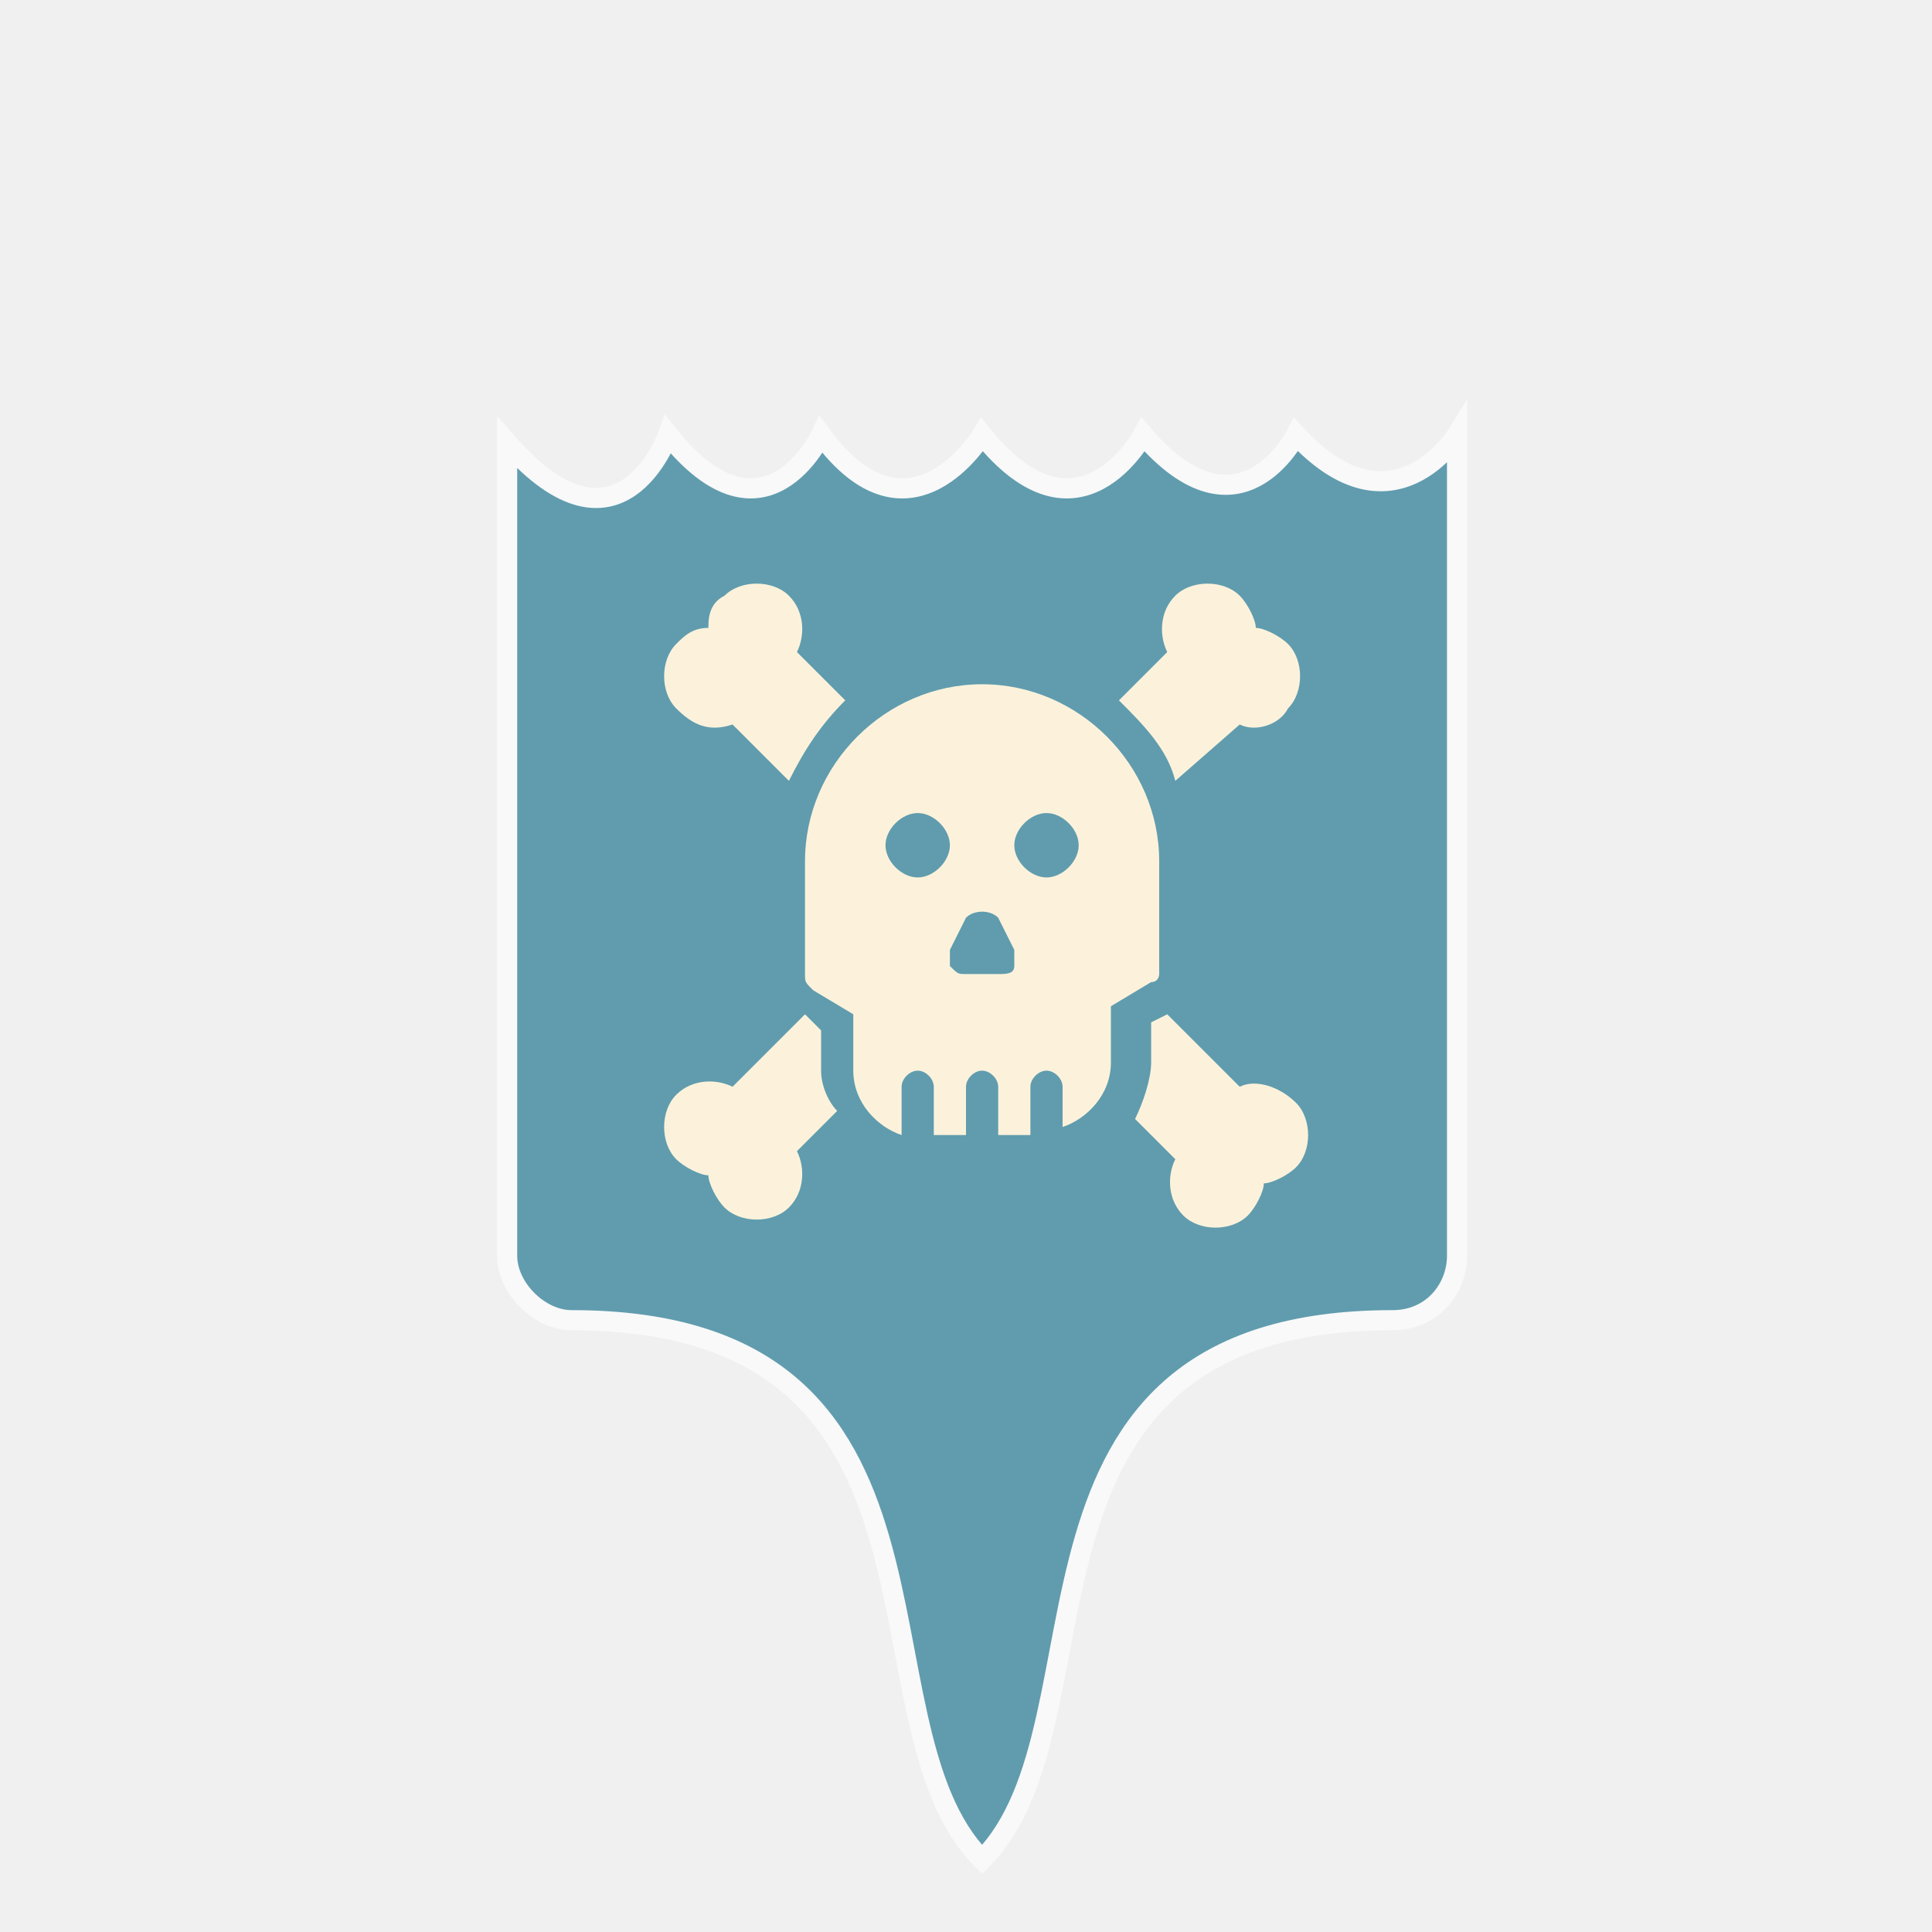
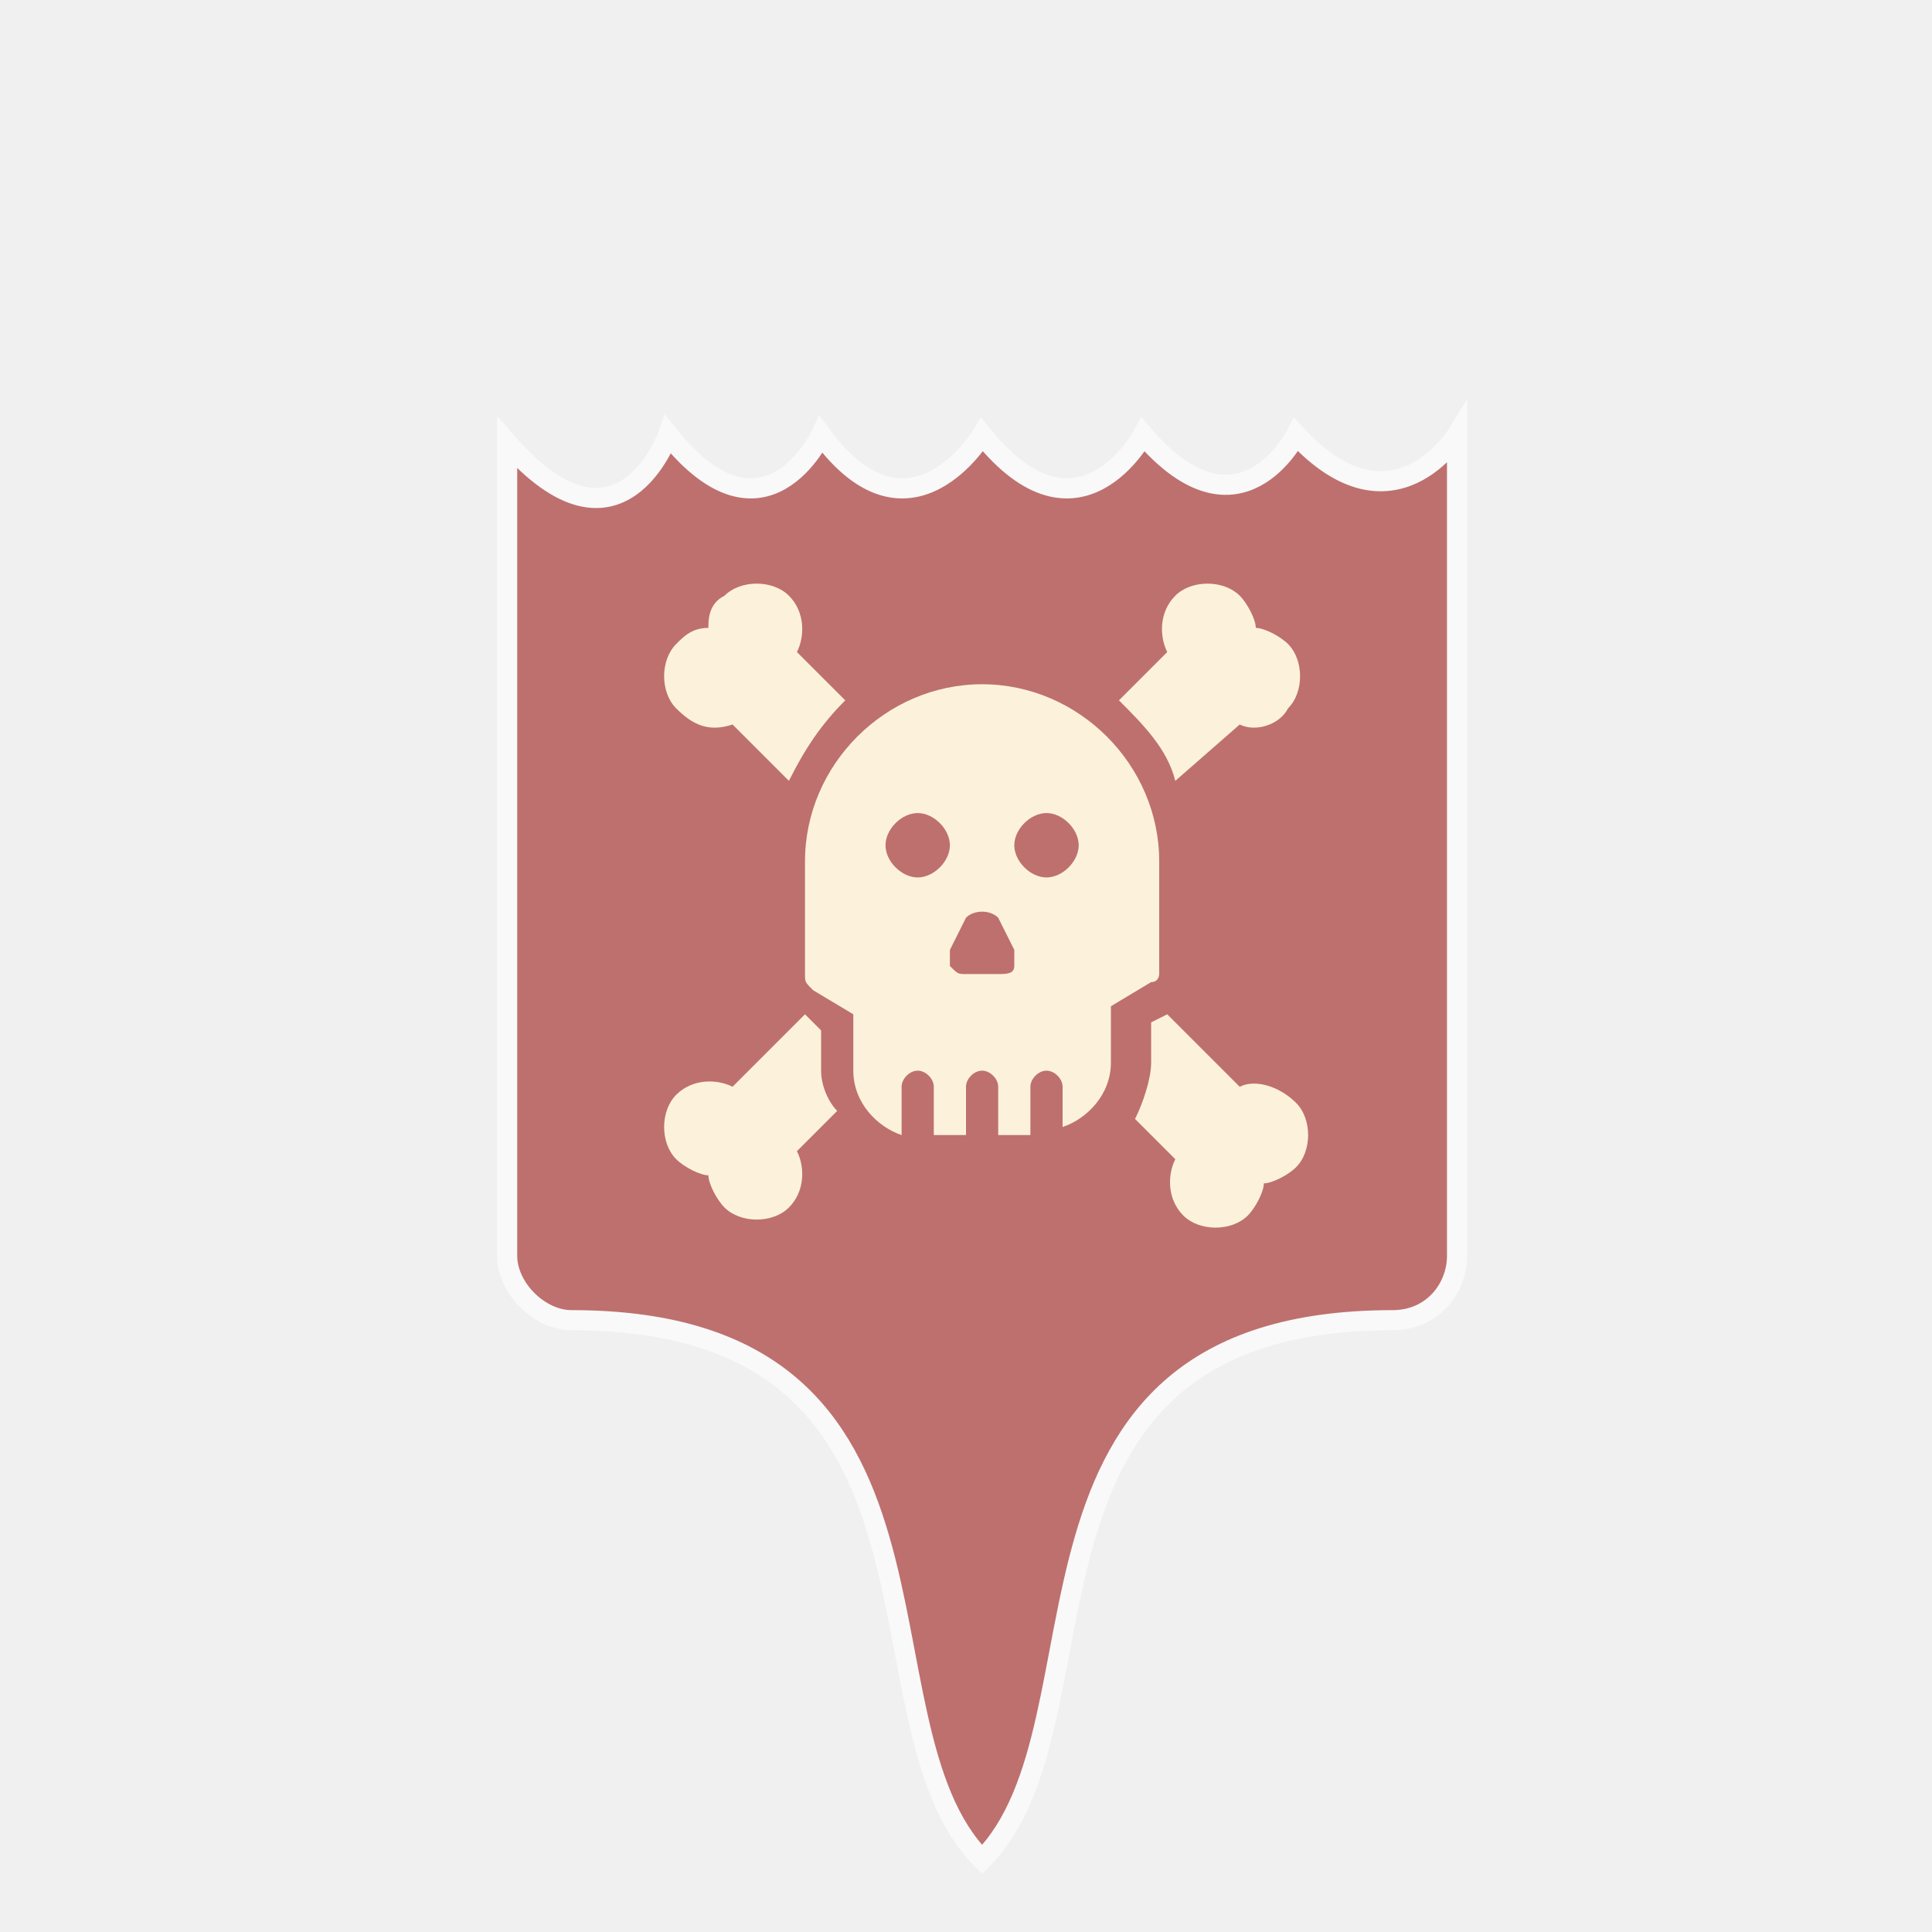
<svg xmlns="http://www.w3.org/2000/svg" version="1.1" x="0px" y="0px" viewBox="0 0 24 24" style="enable-background:new 0 0 24 24;" xml:space="preserve">
  <style type="text/css">
- 	.st0{opacity:0.6;fill:#006482;stroke:#FFFFFF;stroke-width:0.25;stroke-miterlimit:10;}
+ 	.st0{opacity:0.6;fill:#9C1B17;stroke:#FFFFFF;stroke-width:0.25;stroke-miterlimit:10;}
	.st1{fill:#FCF2DB;}
	.st2{display:none;}
	.st3{display:inline;fill:#646464;stroke:#FFFFFF;stroke-width:0.25;stroke-miterlimit:10;}
	.st4{display:inline;}
	.st5{fill:#F9EED7;stroke:#231F20;stroke-width:0.25;stroke-miterlimit:10;}
	.st6{display:inline;opacity:0.9;fill:#E5D5AC;stroke:#2D2307;stroke-width:0.25;stroke-miterlimit:10;}
</style>
  <g id="Layer_1">
    <path class="st0" d="M8.3,5.4c1.2,1.5,1.9,0,1.9,0c1.1,1.5,2,0,2,0c1.2,1.5,2,0,2,0c1.2,1.4,1.9,0,1.9,0c1.2,1.3,2,0,2,0   c0,2.1,0,8,0,10.2c0,0.4-0.3,0.8-0.8,0.8c-5.1,0-3.4,5-5.1,6.7c-1.7-1.7,0-6.7-5.1-6.7c-0.4,0-0.8-0.4-0.8-0.8c0-2.1,0-7.9,0-10.1   C7.7,7.1,8.3,5.4,8.3,5.4z" />
  </g>
  <g id="Layer_3">
    <g>
      <path class="st1" d="M14.4,12.1v-1.4c0-1.2-1-2.2-2.2-2.2s-2.2,1-2.2,2.2v1.4c0,0.1,0,0.1,0.1,0.2l0.5,0.3v0.7    c0,0.4,0.3,0.7,0.6,0.8v-0.6c0-0.1,0.1-0.2,0.2-0.2c0.1,0,0.2,0.1,0.2,0.2v0.6H12v-0.6c0-0.1,0.1-0.2,0.2-0.2s0.2,0.1,0.2,0.2v0.6    h0.4v-0.6c0-0.1,0.1-0.2,0.2-0.2s0.2,0.1,0.2,0.2V14c0.3-0.1,0.6-0.4,0.6-0.8v-0.7l0.5-0.3C14.4,12.2,14.4,12.1,14.4,12.1z     M11.4,10.9c-0.2,0-0.4-0.2-0.4-0.4c0-0.2,0.2-0.4,0.4-0.4c0.2,0,0.4,0.2,0.4,0.4C11.8,10.7,11.6,10.9,11.4,10.9z M12.6,12    c0,0.1-0.1,0.1-0.2,0.1H12c-0.1,0-0.1,0-0.2-0.1c0-0.1,0-0.1,0-0.2l0.2-0.4c0.1-0.1,0.3-0.1,0.4,0l0.2,0.4    C12.6,11.8,12.6,11.9,12.6,12z M13,10.9c-0.2,0-0.4-0.2-0.4-0.4c0-0.2,0.2-0.4,0.4-0.4c0.2,0,0.4,0.2,0.4,0.4    C13.4,10.7,13.2,10.9,13,10.9z" />
      <path class="st1" d="M15.4,13.5l-0.9-0.9l-0.2,0.1v0.5c0,0.2-0.1,0.5-0.2,0.7l0.5,0.5c-0.1,0.2-0.1,0.5,0.1,0.7    c0.2,0.2,0.6,0.2,0.8,0c0.1-0.1,0.2-0.3,0.2-0.4c0.1,0,0.3-0.1,0.4-0.2c0.2-0.2,0.2-0.6,0-0.8C15.9,13.5,15.6,13.4,15.4,13.5z" />
      <path class="st1" d="M9.1,9l0.7,0.7c0.2-0.4,0.4-0.7,0.7-1L9.9,8.1C10,7.9,10,7.6,9.8,7.4C9.6,7.2,9.2,7.2,9,7.4    C8.8,7.5,8.8,7.7,8.8,7.8C8.6,7.8,8.5,7.9,8.4,8c-0.2,0.2-0.2,0.6,0,0.8C8.6,9,8.8,9.1,9.1,9z" />
      <path class="st1" d="M10.2,13.3v-0.5L10,12.6l-0.9,0.9c-0.2-0.1-0.5-0.1-0.7,0.1c-0.2,0.2-0.2,0.6,0,0.8c0.1,0.1,0.3,0.2,0.4,0.2    c0,0.1,0.1,0.3,0.2,0.4c0.2,0.2,0.6,0.2,0.8,0c0.2-0.2,0.2-0.5,0.1-0.7l0.5-0.5C10.3,13.7,10.2,13.5,10.2,13.3z" />
      <path class="st1" d="M14.6,9.7L15.4,9C15.6,9.1,15.9,9,16,8.8c0.2-0.2,0.2-0.6,0-0.8c-0.1-0.1-0.3-0.2-0.4-0.2    c0-0.1-0.1-0.3-0.2-0.4c-0.2-0.2-0.6-0.2-0.8,0c-0.2,0.2-0.2,0.5-0.1,0.7l-0.6,0.6C14.2,9,14.5,9.3,14.6,9.7z" />
    </g>
  </g>
  <g id="Layer_4" class="st2">
    <path class="st3" d="M15.6,10.8c-0.1-0.1-0.2,0-0.3,0.1l-0.9,1.4c0,0.1-0.1,0.2,0,0.2c0,0.1,0.1,0.1,0.2,0.1H15   c-0.1,1.5-1.7,1.8-2.3,1.9v-3.3h0.7c0.1,0,0.2-0.1,0.2-0.2v-0.5c0-0.1-0.1-0.2-0.2-0.2h-0.7V9.7c0.5-0.2,0.9-0.7,0.9-1.3   C13.6,7.6,13,7,12.2,7c-0.8,0-1.4,0.6-1.4,1.4c0,0.6,0.4,1.1,0.9,1.3v0.6h-0.7c-0.1,0-0.2,0.1-0.2,0.2V11c0,0.1,0.1,0.2,0.2,0.2   h0.7v3.3c-0.7-0.1-2.2-0.4-2.3-1.9h0.5c0.1,0,0.2,0,0.2-0.1c0-0.1,0-0.2,0-0.2l-0.9-1.4c-0.1-0.1-0.2-0.1-0.3-0.1   C8.3,11.1,8,11.8,8,12.4c0,2.2,1.7,4,4.2,4.4c0,0,0,0,0,0c0,0,0,0,0,0c2.5-0.4,4.2-2.3,4.2-4.4C16.4,11.8,16.2,11.1,15.6,10.8z    M12.2,7.9c0.3,0,0.5,0.2,0.5,0.5s-0.2,0.5-0.5,0.5s-0.5-0.2-0.5-0.5S12,7.9,12.2,7.9z" />
  </g>
  <g id="Layer_5" class="st2">
    <g class="st4">
      <g>
        <path class="st5" d="M11.4,13.8c-0.1-0.1-0.1-0.2-0.1-0.4s0-0.3,0-0.4c0-0.4,0.1-0.7,0.2-0.9s0.4-0.5,0.6-0.7     c0.1-0.1,0.3-0.2,0.4-0.3s0.2-0.2,0.3-0.3c0.1-0.1,0.1-0.2,0.2-0.3S13,10.1,13,10c0-0.2-0.1-0.4-0.2-0.6S12.3,9.2,12,9.2     c-0.2,0-0.5,0-0.7,0.1s-0.5,0.2-0.7,0.3L10,8.3c0.4-0.2,0.8-0.4,1.1-0.5s0.8-0.1,1.1-0.1c0.7,0,1.3,0.2,1.8,0.5s0.7,0.9,0.7,1.6     c0,0.2,0,0.5-0.1,0.6s-0.1,0.4-0.2,0.5s-0.2,0.3-0.4,0.5s-0.3,0.3-0.5,0.5c-0.3,0.2-0.5,0.4-0.6,0.6s-0.2,0.4-0.2,0.6     c0,0.1,0,0.1,0,0.2s0,0.1,0,0.1L11.4,13.8z M12.2,16.3c-0.3,0-0.6-0.1-0.8-0.3s-0.3-0.4-0.3-0.7s0.1-0.5,0.3-0.7s0.5-0.3,0.8-0.3     s0.6,0.1,0.8,0.3s0.3,0.4,0.3,0.7S13.2,15.8,13,16S12.5,16.3,12.2,16.3z" />
      </g>
    </g>
  </g>
  <g id="Layer_2" class="st2">
    <path class="st6" d="M9.7,3.8C9.4,3.9,9.3,4.1,9.4,4.3l0.2,0.8l0.1,0.4l0.7,3L8.3,9.1l0.8-1.7c0.1-0.2,0-0.5-0.2-0.6   c-0.1,0-0.2-0.1-0.3,0C8.5,6.8,8.4,6.9,8.3,7L7.2,9.6c-0.1,0.2,0,0.5,0.2,0.6c0.1,0,0.2,0.1,0.3,0L11,9.3l4.2-1.1   c0.2-0.1,0.4-0.3,0.3-0.5c0,0,0-0.1,0-0.1c-0.6-1.2-2-1.9-3.2-2.4c-1-0.4-1.7-0.5-2-0.6l0-0.2l1.3-0.3C11.8,4.2,12,4,11.9,3.7   s-0.3-0.4-0.5-0.3c0,0,0,0,0,0L9.7,3.8z M10.6,5.7c0.4,0.1,0.7,0.1,1.5,0.4C13,6.5,13.8,7,14.4,7.6l-3.1,0.8L10.6,5.7z M7,11.2   c-0.2,0.1-0.4,0.3-0.3,0.5c0,0.1,0.1,0.2,0.1,0.2l0,0c0,0,0,0,0,0l2,1.9c2.5-0.6,4.9-1.2,7.4-1.7l1.4-2.8l0,0   c0.1-0.1,0.1-0.2,0-0.3c-0.1-0.2-0.3-0.4-0.5-0.3L7,11.2z" />
  </g>
</svg>
